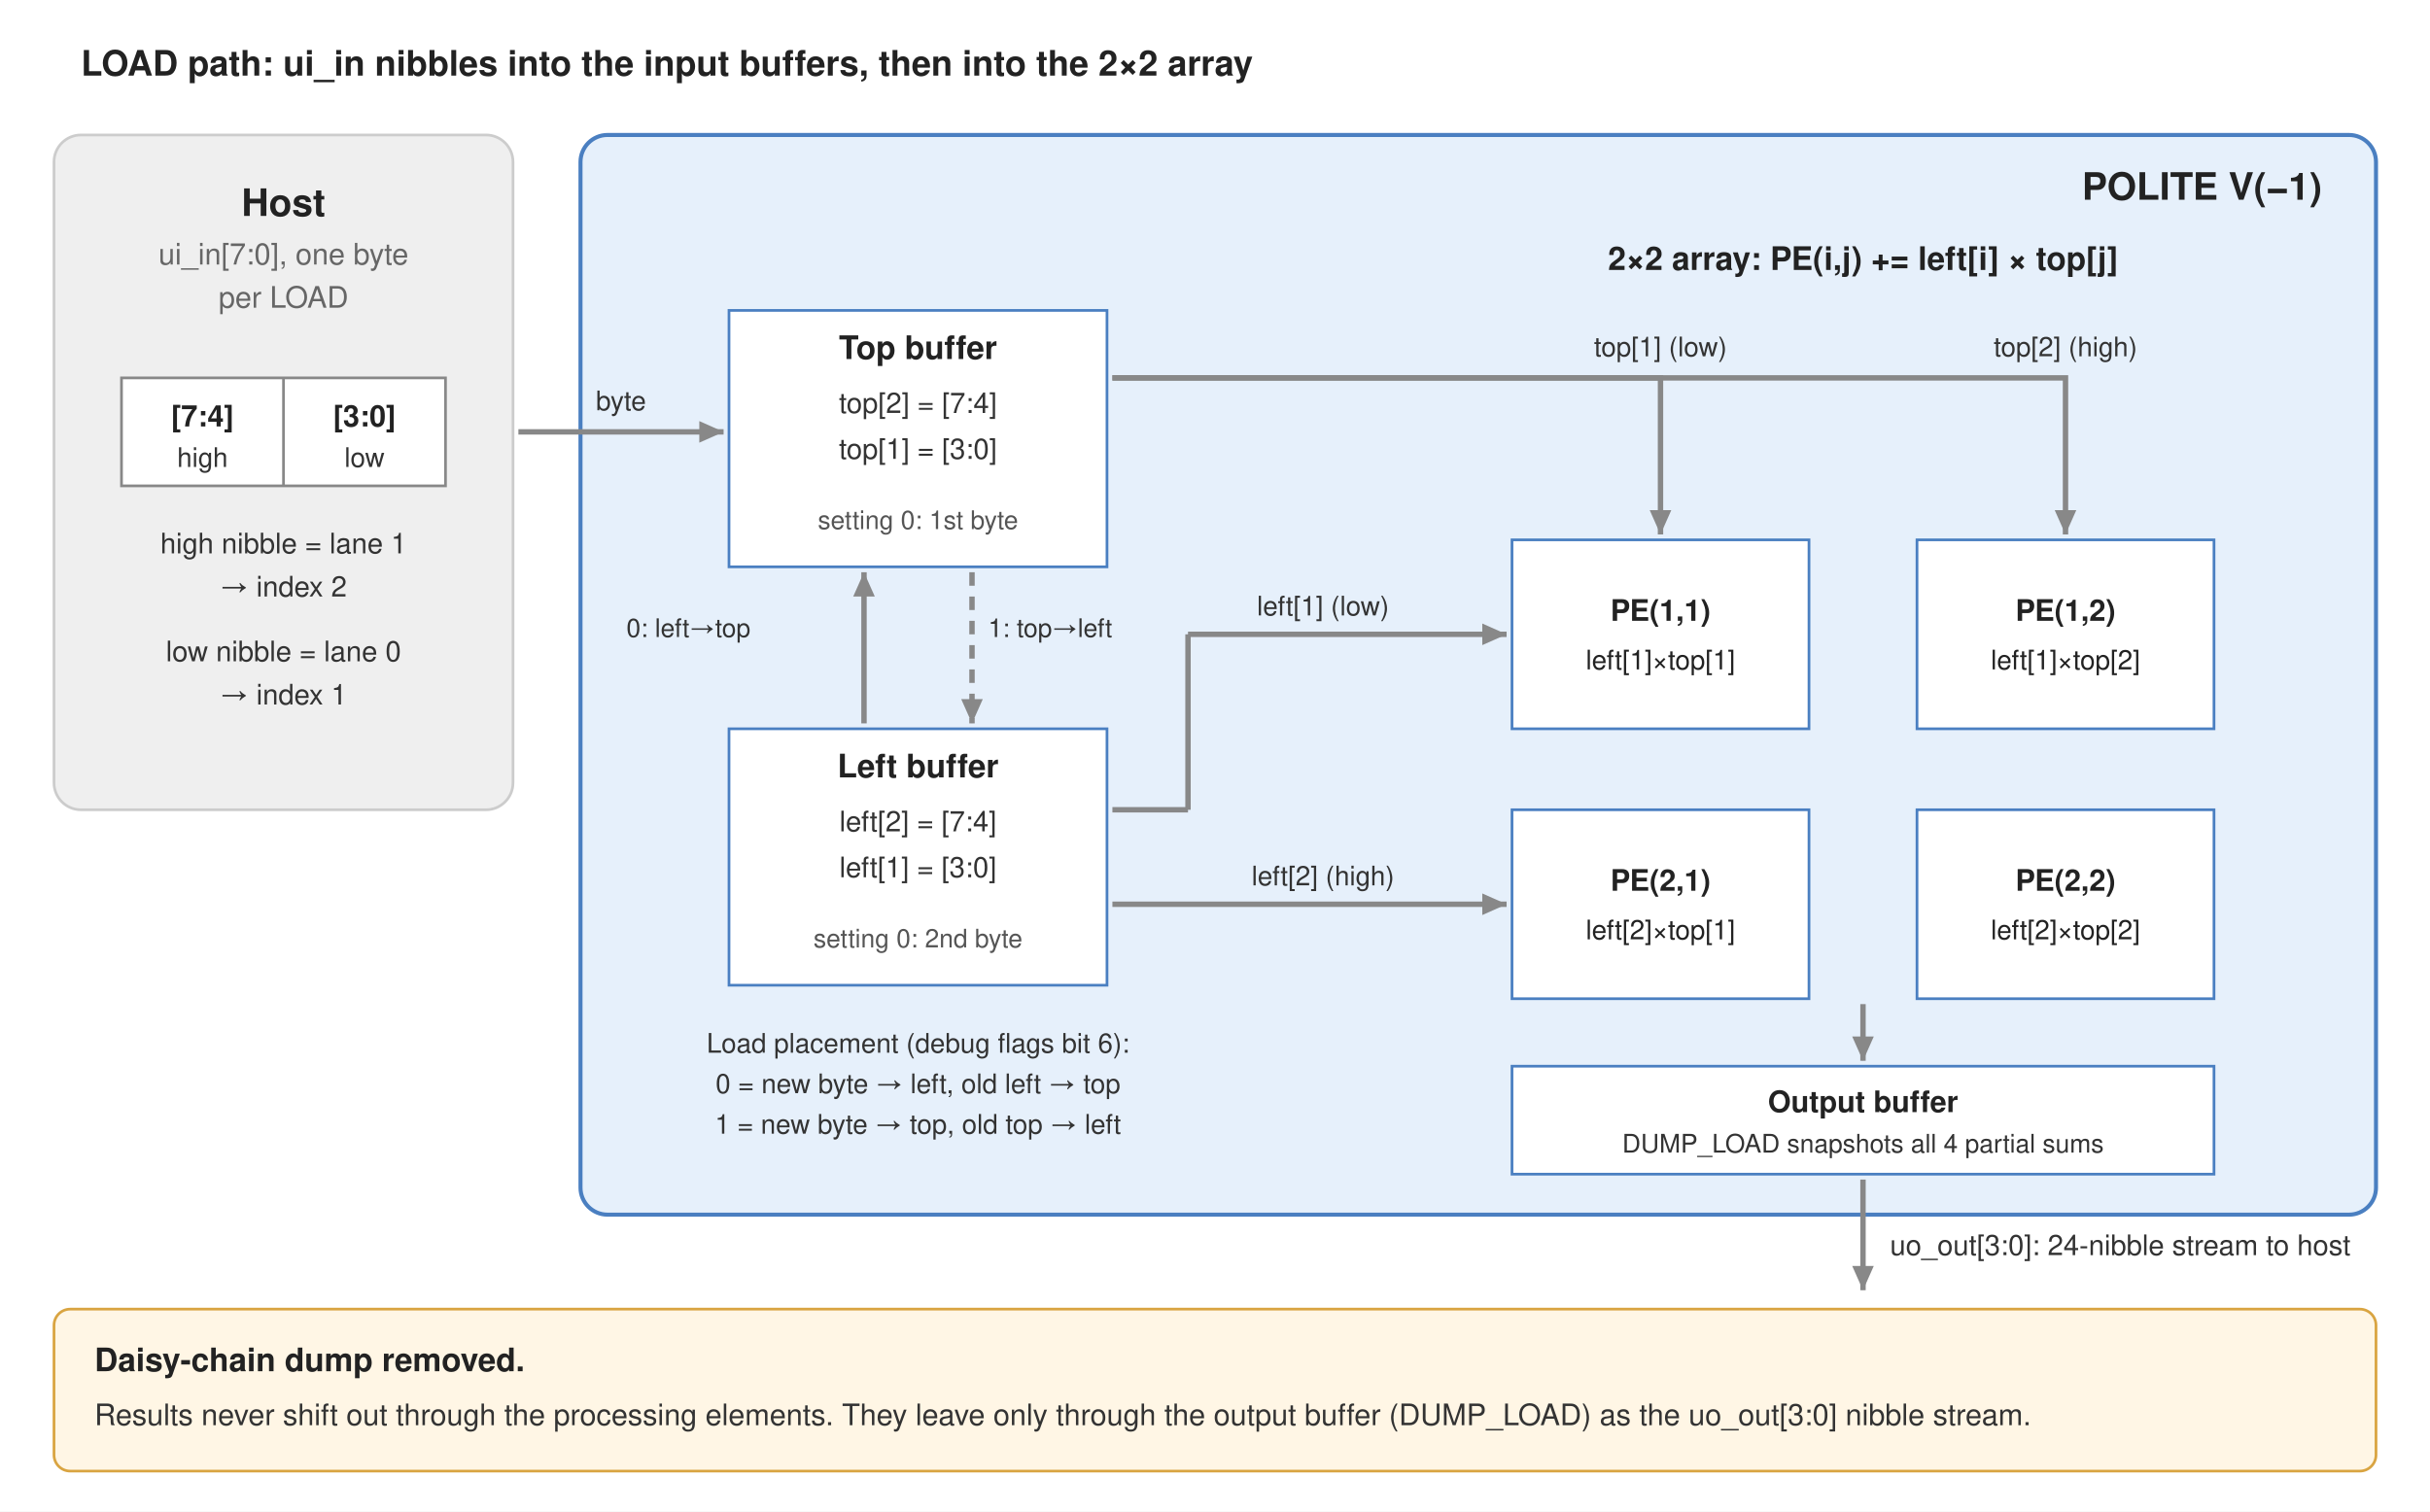
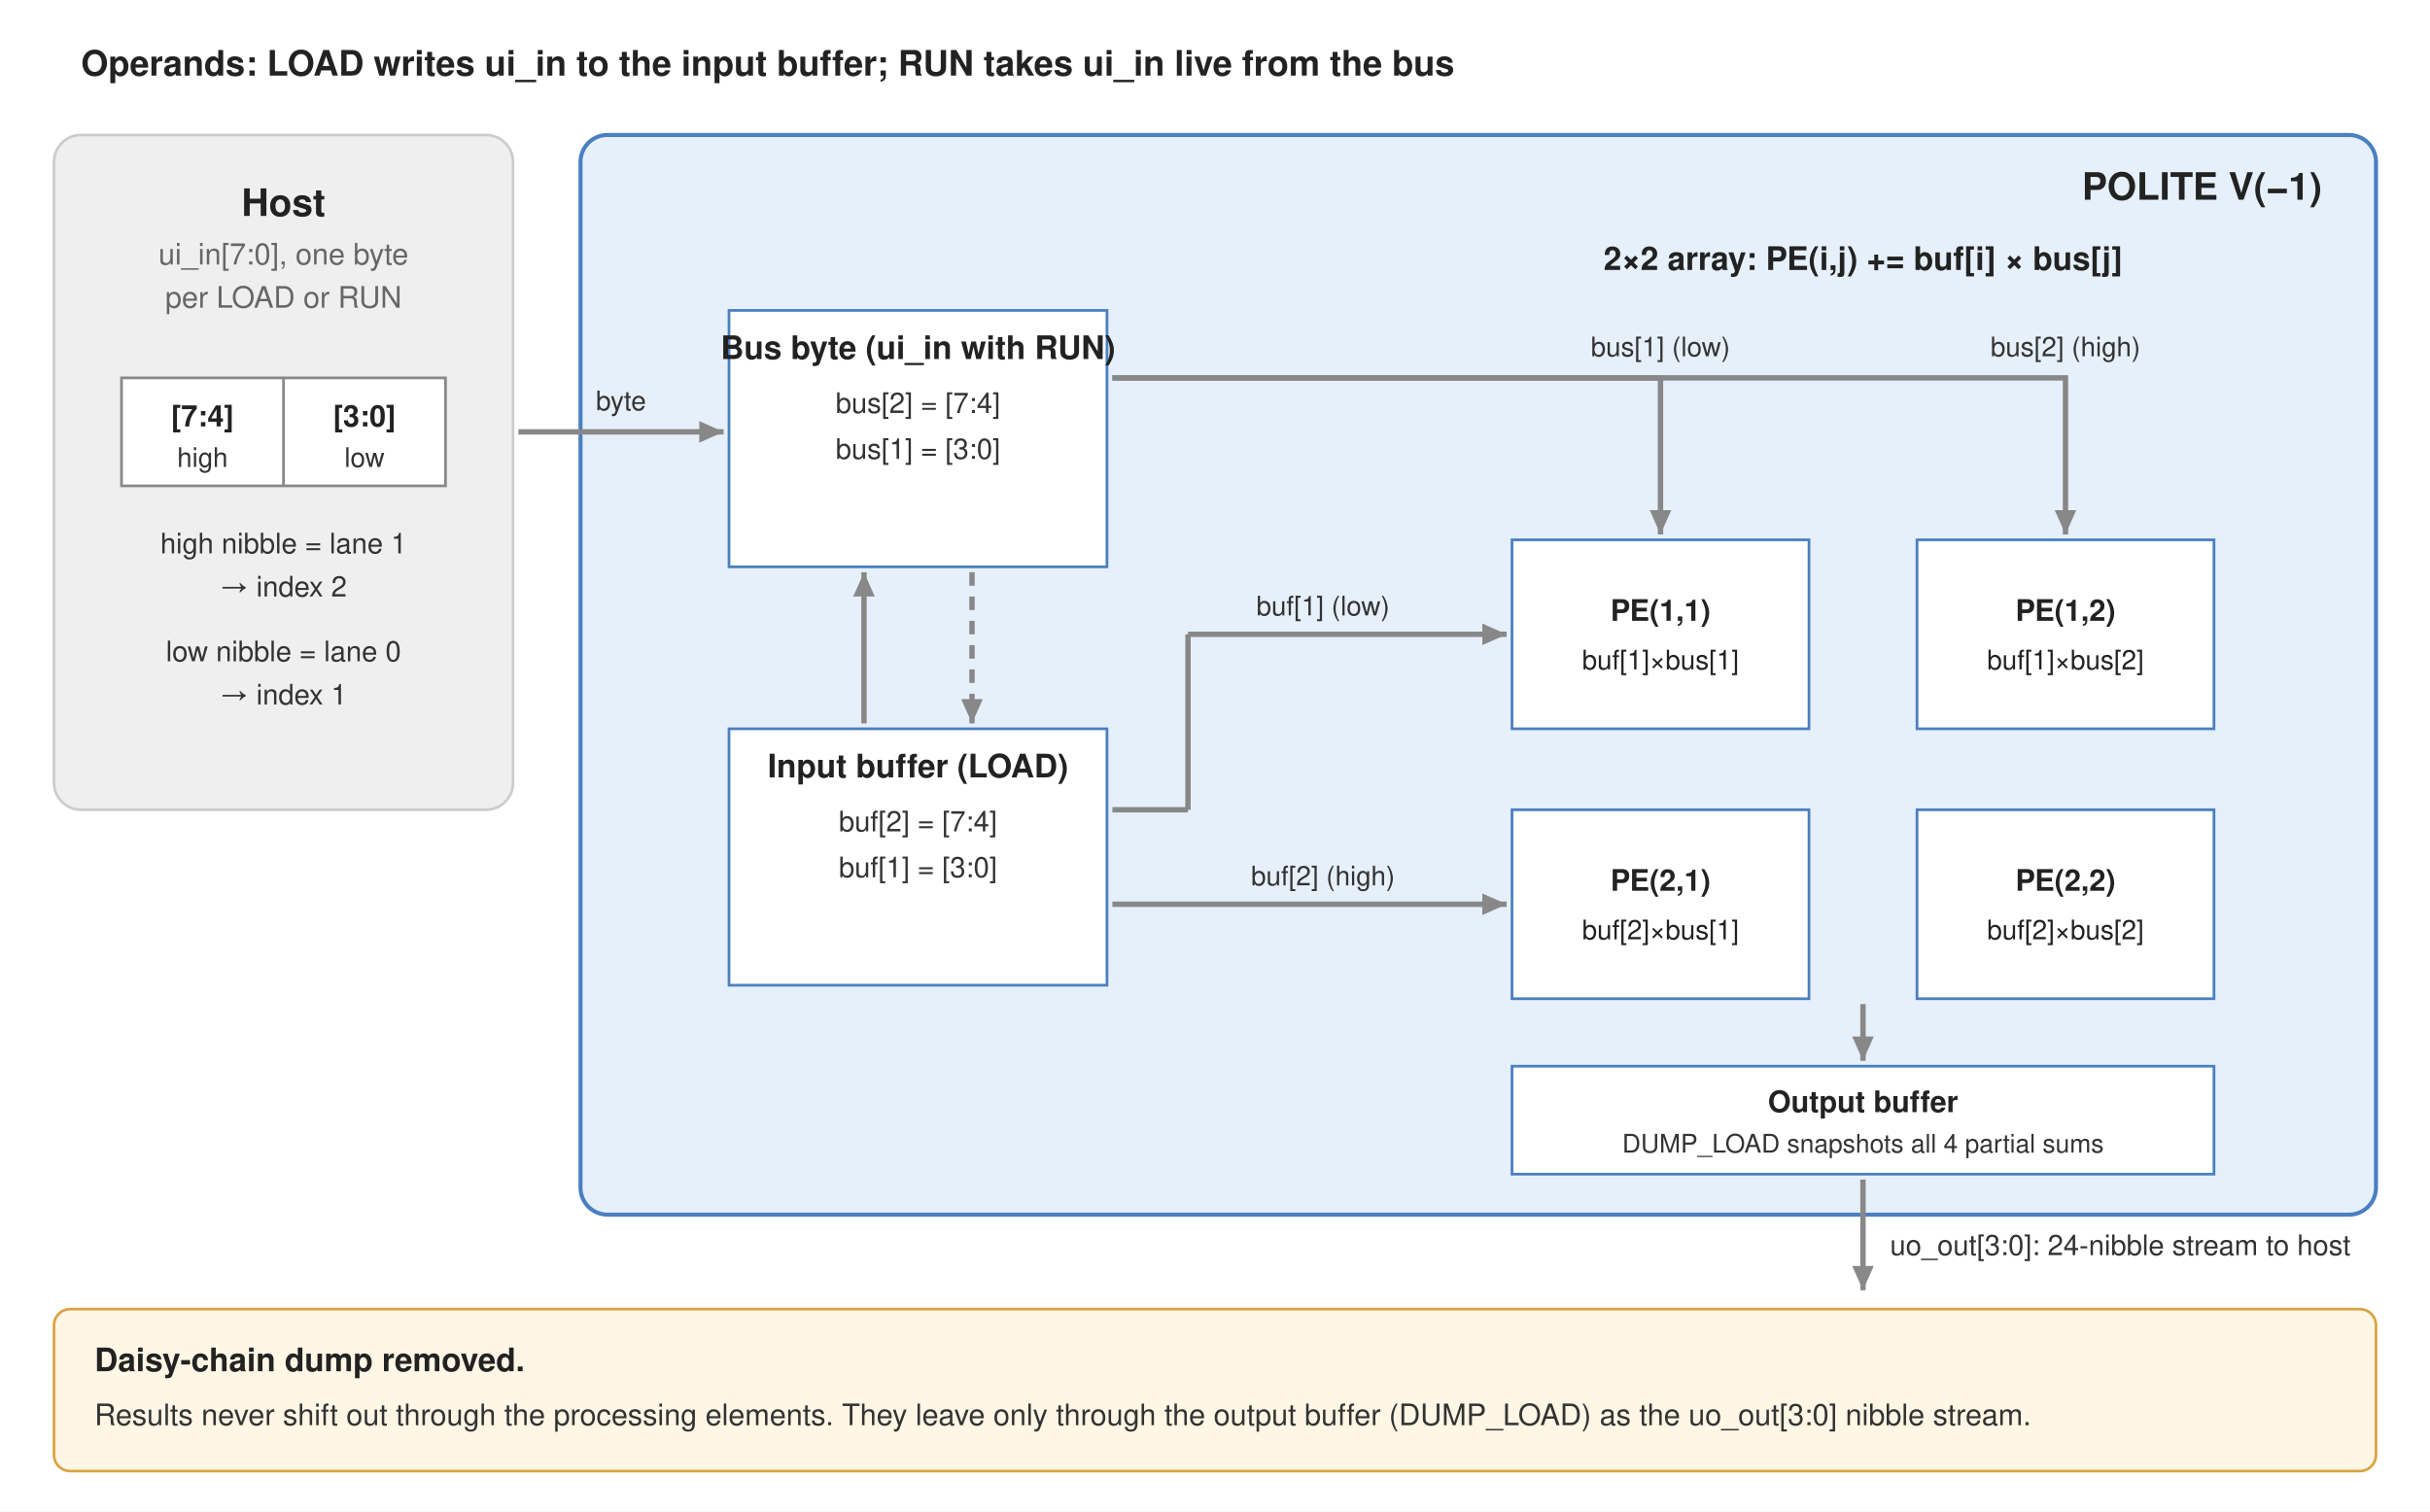
<svg xmlns="http://www.w3.org/2000/svg" width="900" height="560" viewBox="0 0 900 560">
  <defs>
    <marker id="a" markerWidth="10" markerHeight="8" refX="9" refY="4" orient="auto" markerUnits="userSpaceOnUse">
      <path d="M0,0 L9,4 L0,8 z" fill="#888" />
    </marker>
  </defs>
  <rect width="900" height="560" fill="#fff" />
-   <text x="30" y="28" font-size="13" font-weight="bold" fill="#222" font-family="Helvetica,Arial,sans-serif">LOAD path: ui_in nibbles into the input buffers, then into the 2×2 array</text>
+   <text x="30" y="28" font-size="13" font-weight="bold" fill="#222" font-family="Helvetica,Arial,sans-serif">Operands: LOAD writes ui_in to the input buffer; RUN takes ui_in live from the bus</text>
  <rect x="20" y="50" width="170" height="250" rx="10" fill="#efefef" stroke="#ccc" />
  <text x="105" y="80" font-size="14" text-anchor="middle" font-weight="bold" fill="#222" font-family="Helvetica,Arial,sans-serif">Host</text>
  <text x="105" y="98" font-size="11" text-anchor="middle" fill="#666" font-family="Helvetica,Arial,sans-serif">ui_in[7:0], one byte</text>
-   <text x="105" y="114" font-size="11" text-anchor="middle" fill="#666" font-family="Helvetica,Arial,sans-serif">per LOAD</text>
+   <text x="105" y="114" font-size="11" text-anchor="middle" fill="#666" font-family="Helvetica,Arial,sans-serif">per LOAD or RUN</text>
  <rect x="45" y="140" width="120" height="40" fill="#fff" stroke="#888" />
  <line x1="105" y1="140" x2="105" y2="180" stroke="#888" />
  <text x="75" y="158" font-size="11" text-anchor="middle" font-weight="bold" fill="#222" font-family="Helvetica,Arial,sans-serif">[7:4]</text>
  <text x="75" y="173" font-size="10" text-anchor="middle" fill="#333" font-family="Helvetica,Arial,sans-serif">high</text>
  <text x="135" y="158" font-size="11" text-anchor="middle" font-weight="bold" fill="#222" font-family="Helvetica,Arial,sans-serif">[3:0]</text>
  <text x="135" y="173" font-size="10" text-anchor="middle" fill="#333" font-family="Helvetica,Arial,sans-serif">low</text>
  <text x="105" y="205" font-size="10.5" text-anchor="middle" fill="#333" font-family="Helvetica,Arial,sans-serif">high nibble = lane 1</text>
  <text x="105" y="221" font-size="10.5" text-anchor="middle" fill="#333" font-family="Helvetica,Arial,sans-serif">→ index 2</text>
  <text x="105" y="245" font-size="10.5" text-anchor="middle" fill="#333" font-family="Helvetica,Arial,sans-serif">low nibble = lane 0</text>
  <text x="105" y="261" font-size="10.5" text-anchor="middle" fill="#333" font-family="Helvetica,Arial,sans-serif">→ index 1</text>
  <rect x="215" y="50" width="665" height="400" rx="10" fill="#e6f0fb" stroke="#4a7fc1" stroke-width="1.5" />
  <text x="860" y="74" font-size="14" text-anchor="end" font-weight="bold" fill="#222" font-family="Helvetica,Arial,sans-serif">POLITE V(−1)</text>
  <line x1="192" y1="160" x2="268" y2="160" stroke="#888" stroke-width="2" marker-end="url(#a)" />
  <text x="230" y="152" font-size="10" text-anchor="middle" fill="#333" font-family="Helvetica,Arial,sans-serif">byte</text>
  <rect x="270" y="115" width="140" height="95" fill="#fff" stroke="#4a7fc1" />
-   <text x="340" y="133" font-size="12" text-anchor="middle" font-weight="bold" fill="#222" font-family="Helvetica,Arial,sans-serif">Top buffer</text>
-   <text x="340" y="153" font-size="10.5" text-anchor="middle" fill="#333" font-family="Helvetica,Arial,sans-serif">top[2] = [7:4]</text>
-   <text x="340" y="170" font-size="10.5" text-anchor="middle" fill="#333" font-family="Helvetica,Arial,sans-serif">top[1] = [3:0]</text>
-   <text x="340" y="196" font-size="9.5" text-anchor="middle" fill="#555" font-family="Helvetica,Arial,sans-serif">setting 0: 1st byte</text>
+   <text x="340" y="133" font-size="12" text-anchor="middle" font-weight="bold" fill="#222" font-family="Helvetica,Arial,sans-serif">Bus byte (ui_in with RUN)</text>
+   <text x="340" y="153" font-size="10.5" text-anchor="middle" fill="#333" font-family="Helvetica,Arial,sans-serif">bus[2] = [7:4]</text>
+   <text x="340" y="170" font-size="10.5" text-anchor="middle" fill="#333" font-family="Helvetica,Arial,sans-serif">bus[1] = [3:0]</text>
+   <text x="340" y="196" font-size="9.5" text-anchor="middle" fill="#555" font-family="Helvetica,Arial,sans-serif" />
  <rect x="270" y="270" width="140" height="95" fill="#fff" stroke="#4a7fc1" />
-   <text x="340" y="288" font-size="12" text-anchor="middle" font-weight="bold" fill="#222" font-family="Helvetica,Arial,sans-serif">Left buffer</text>
-   <text x="340" y="308" font-size="10.5" text-anchor="middle" fill="#333" font-family="Helvetica,Arial,sans-serif">left[2] = [7:4]</text>
-   <text x="340" y="325" font-size="10.5" text-anchor="middle" fill="#333" font-family="Helvetica,Arial,sans-serif">left[1] = [3:0]</text>
-   <text x="340" y="351" font-size="9.5" text-anchor="middle" fill="#555" font-family="Helvetica,Arial,sans-serif">setting 0: 2nd byte</text>
+   <text x="340" y="288" font-size="12" text-anchor="middle" font-weight="bold" fill="#222" font-family="Helvetica,Arial,sans-serif">Input buffer (LOAD)</text>
+   <text x="340" y="308" font-size="10.5" text-anchor="middle" fill="#333" font-family="Helvetica,Arial,sans-serif">buf[2] = [7:4]</text>
+   <text x="340" y="325" font-size="10.5" text-anchor="middle" fill="#333" font-family="Helvetica,Arial,sans-serif">buf[1] = [3:0]</text>
+   <text x="340" y="351" font-size="9.5" text-anchor="middle" fill="#555" font-family="Helvetica,Arial,sans-serif" />
  <line x1="320" y1="268" x2="320" y2="212" stroke="#888" stroke-width="2" marker-end="url(#a)" />
  <line x1="360" y1="212" x2="360" y2="268" stroke="#888" stroke-width="2" stroke-dasharray="5,4" marker-end="url(#a)" />
-   <text x="232" y="236" font-size="9.5" fill="#333" font-family="Helvetica,Arial,sans-serif">0: left→top</text>
-   <text x="366" y="236" font-size="9.5" fill="#333" font-family="Helvetica,Arial,sans-serif">1: top→left</text>
-   <text x="340" y="390" font-size="10" text-anchor="middle" fill="#333" font-family="Helvetica,Arial,sans-serif">Load placement (debug flags bit 6):</text>
-   <text x="340" y="405" font-size="10" text-anchor="middle" fill="#333" font-family="Helvetica,Arial,sans-serif">0 = new byte → left, old left → top</text>
-   <text x="340" y="420" font-size="10" text-anchor="middle" fill="#333" font-family="Helvetica,Arial,sans-serif">1 = new byte → top, old top → left</text>
+   <text x="232" y="236" font-size="9.5" fill="#333" font-family="Helvetica,Arial,sans-serif" />
+   <text x="366" y="236" font-size="9.5" fill="#333" font-family="Helvetica,Arial,sans-serif" />
+   <text x="340" y="390" font-size="10" text-anchor="middle" fill="#333" font-family="Helvetica,Arial,sans-serif" />
+   <text x="340" y="405" font-size="10" text-anchor="middle" fill="#333" font-family="Helvetica,Arial,sans-serif" />
+   <text x="340" y="420" font-size="10" text-anchor="middle" fill="#333" font-family="Helvetica,Arial,sans-serif" />
  <g font-size="11" text-anchor="middle" fill="#222" font-family="Helvetica,Arial,sans-serif">
    <rect x="560" y="200" width="110" height="70" fill="#fff" stroke="#4a7fc1" />
    <text x="615" y="230" font-weight="bold">PE(1,1)</text>
-     <text x="615" y="248" font-size="10">left[1]×top[1]</text>
+     <text x="615" y="248" font-size="10">buf[1]×bus[1]</text>
    <rect x="710" y="200" width="110" height="70" fill="#fff" stroke="#4a7fc1" />
    <text x="765" y="230" font-weight="bold">PE(1,2)</text>
-     <text x="765" y="248" font-size="10">left[1]×top[2]</text>
+     <text x="765" y="248" font-size="10">buf[1]×bus[2]</text>
    <rect x="560" y="300" width="110" height="70" fill="#fff" stroke="#4a7fc1" />
    <text x="615" y="330" font-weight="bold">PE(2,1)</text>
-     <text x="615" y="348" font-size="10">left[2]×top[1]</text>
+     <text x="615" y="348" font-size="10">buf[2]×bus[1]</text>
    <rect x="710" y="300" width="110" height="70" fill="#fff" stroke="#4a7fc1" />
    <text x="765" y="330" font-weight="bold">PE(2,2)</text>
-     <text x="765" y="348" font-size="10">left[2]×top[2]</text>
+     <text x="765" y="348" font-size="10">buf[2]×bus[2]</text>
  </g>
-   <text x="690" y="100" font-size="12" text-anchor="middle" font-weight="bold" fill="#222" font-family="Helvetica,Arial,sans-serif">2×2 array: PE(i,j) += left[i] × top[j]</text>
+   <text x="690" y="100" font-size="12" text-anchor="middle" font-weight="bold" fill="#222" font-family="Helvetica,Arial,sans-serif">2×2 array: PE(i,j) += buf[i] × bus[j]</text>
  <polyline points="412,140 615,140 615,198" fill="none" stroke="#888" stroke-width="2" marker-end="url(#a)" />
  <polyline points="412,140 765,140 765,198" fill="none" stroke="#888" stroke-width="2" marker-end="url(#a)" />
-   <text x="615" y="132" font-size="10" text-anchor="middle" fill="#333" font-family="Helvetica,Arial,sans-serif">top[1] (low)</text>
-   <text x="765" y="132" font-size="10" text-anchor="middle" fill="#333" font-family="Helvetica,Arial,sans-serif">top[2] (high)</text>
+   <text x="615" y="132" font-size="10" text-anchor="middle" fill="#333" font-family="Helvetica,Arial,sans-serif">bus[1] (low)</text>
+   <text x="765" y="132" font-size="10" text-anchor="middle" fill="#333" font-family="Helvetica,Arial,sans-serif">bus[2] (high)</text>
  <line x1="440" y1="235" x2="558" y2="235" stroke="#888" stroke-width="2" marker-end="url(#a)" />
  <line x1="412" y1="335" x2="558" y2="335" stroke="#888" stroke-width="2" marker-end="url(#a)" />
  <line x1="412" y1="300" x2="440" y2="300" stroke="#888" stroke-width="2" />
  <line x1="440" y1="300" x2="440" y2="235" stroke="#888" stroke-width="2" />
-   <text x="490" y="228" font-size="10" text-anchor="middle" fill="#333" font-family="Helvetica,Arial,sans-serif">left[1] (low)</text>
-   <text x="490" y="328" font-size="10" text-anchor="middle" fill="#333" font-family="Helvetica,Arial,sans-serif">left[2] (high)</text>
+   <text x="490" y="228" font-size="10" text-anchor="middle" fill="#333" font-family="Helvetica,Arial,sans-serif">buf[1] (low)</text>
+   <text x="490" y="328" font-size="10" text-anchor="middle" fill="#333" font-family="Helvetica,Arial,sans-serif">buf[2] (high)</text>
  <rect x="560" y="395" width="260" height="40" fill="#fff" stroke="#4a7fc1" />
  <text x="690" y="412" font-size="11" text-anchor="middle" font-weight="bold" fill="#222" font-family="Helvetica,Arial,sans-serif">Output buffer</text>
  <text x="690" y="427" font-size="9.5" text-anchor="middle" fill="#333" font-family="Helvetica,Arial,sans-serif">DUMP_LOAD snapshots all 4 partial sums</text>
  <line x1="690" y1="372" x2="690" y2="393" stroke="#888" stroke-width="2" marker-end="url(#a)" />
  <line x1="690" y1="437" x2="690" y2="478" stroke="#888" stroke-width="2" marker-end="url(#a)" />
  <text x="700" y="465" font-size="10.5" fill="#333" font-family="Helvetica,Arial,sans-serif">uo_out[3:0]: 24-nibble stream to host</text>
  <rect x="20" y="485" width="860" height="60" rx="6" fill="#fff6e5" stroke="#d9a441" />
  <text x="35" y="508" font-size="12" font-weight="bold" fill="#222" font-family="Helvetica,Arial,sans-serif">Daisy-chain dump removed.</text>
  <text x="35" y="528" font-size="11" fill="#333" font-family="Helvetica,Arial,sans-serif">Results never shift out through the processing elements. They leave only through the output buffer (DUMP_LOAD) as the uo_out[3:0] nibble stream.</text>
</svg>
